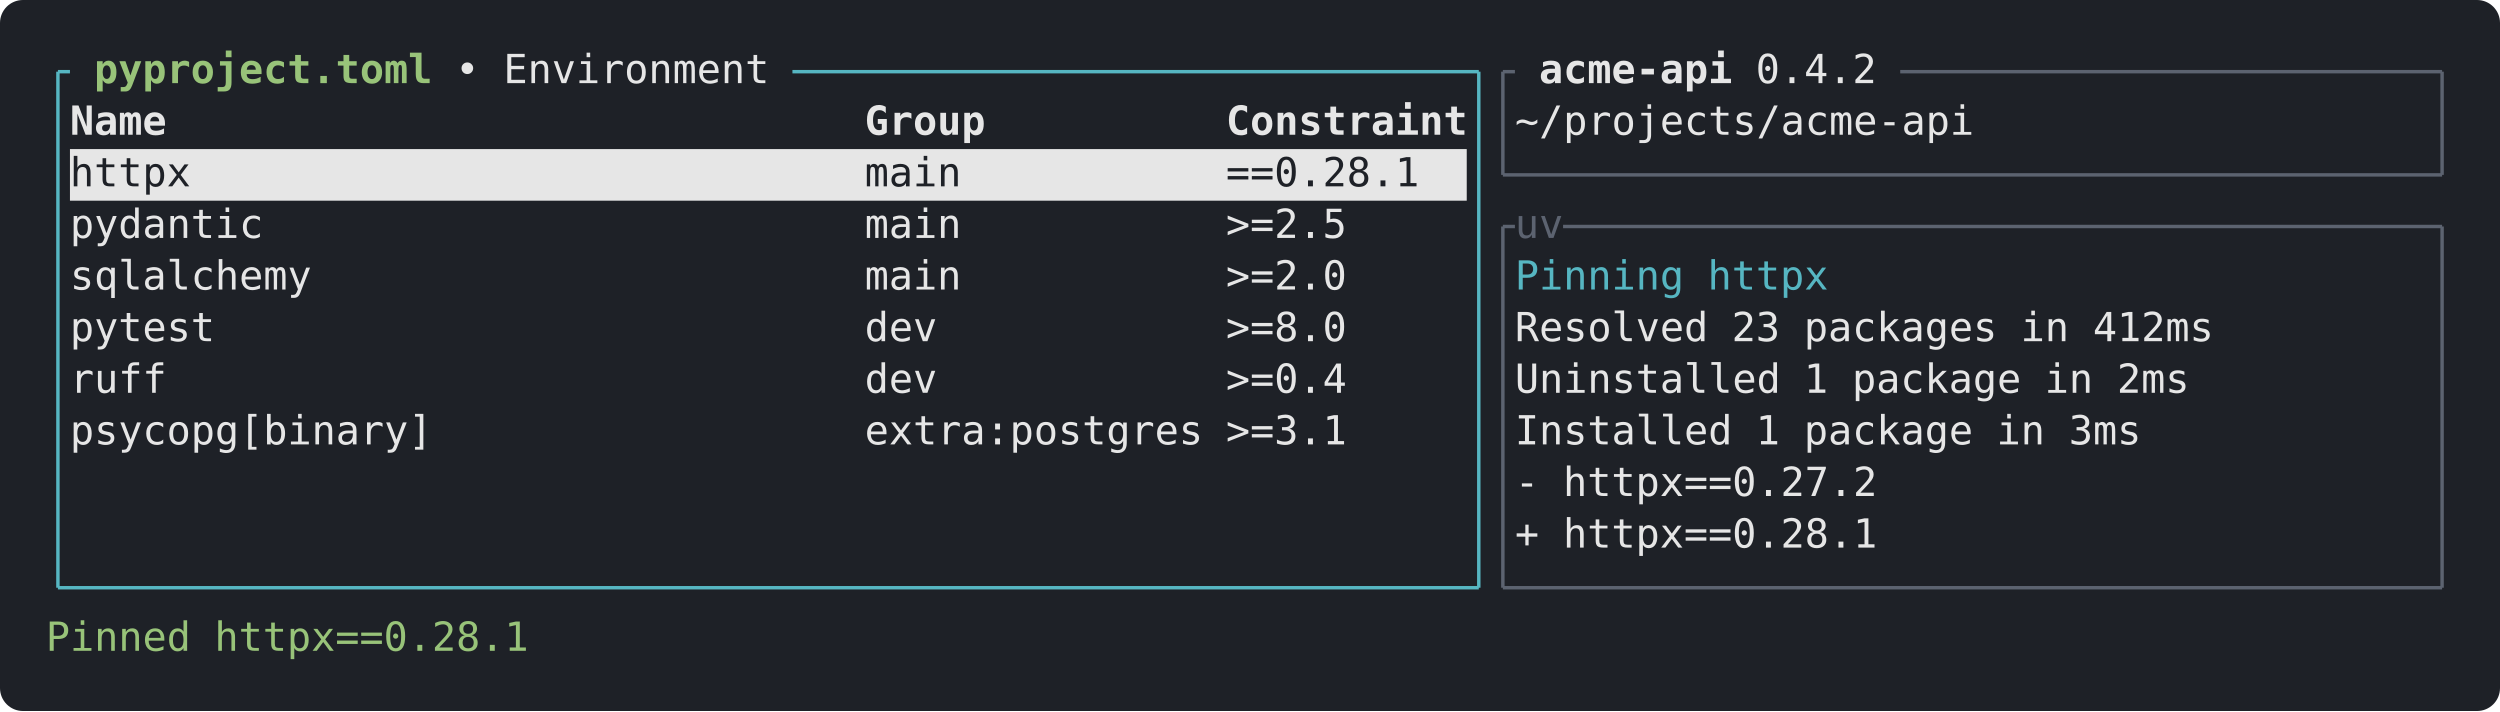
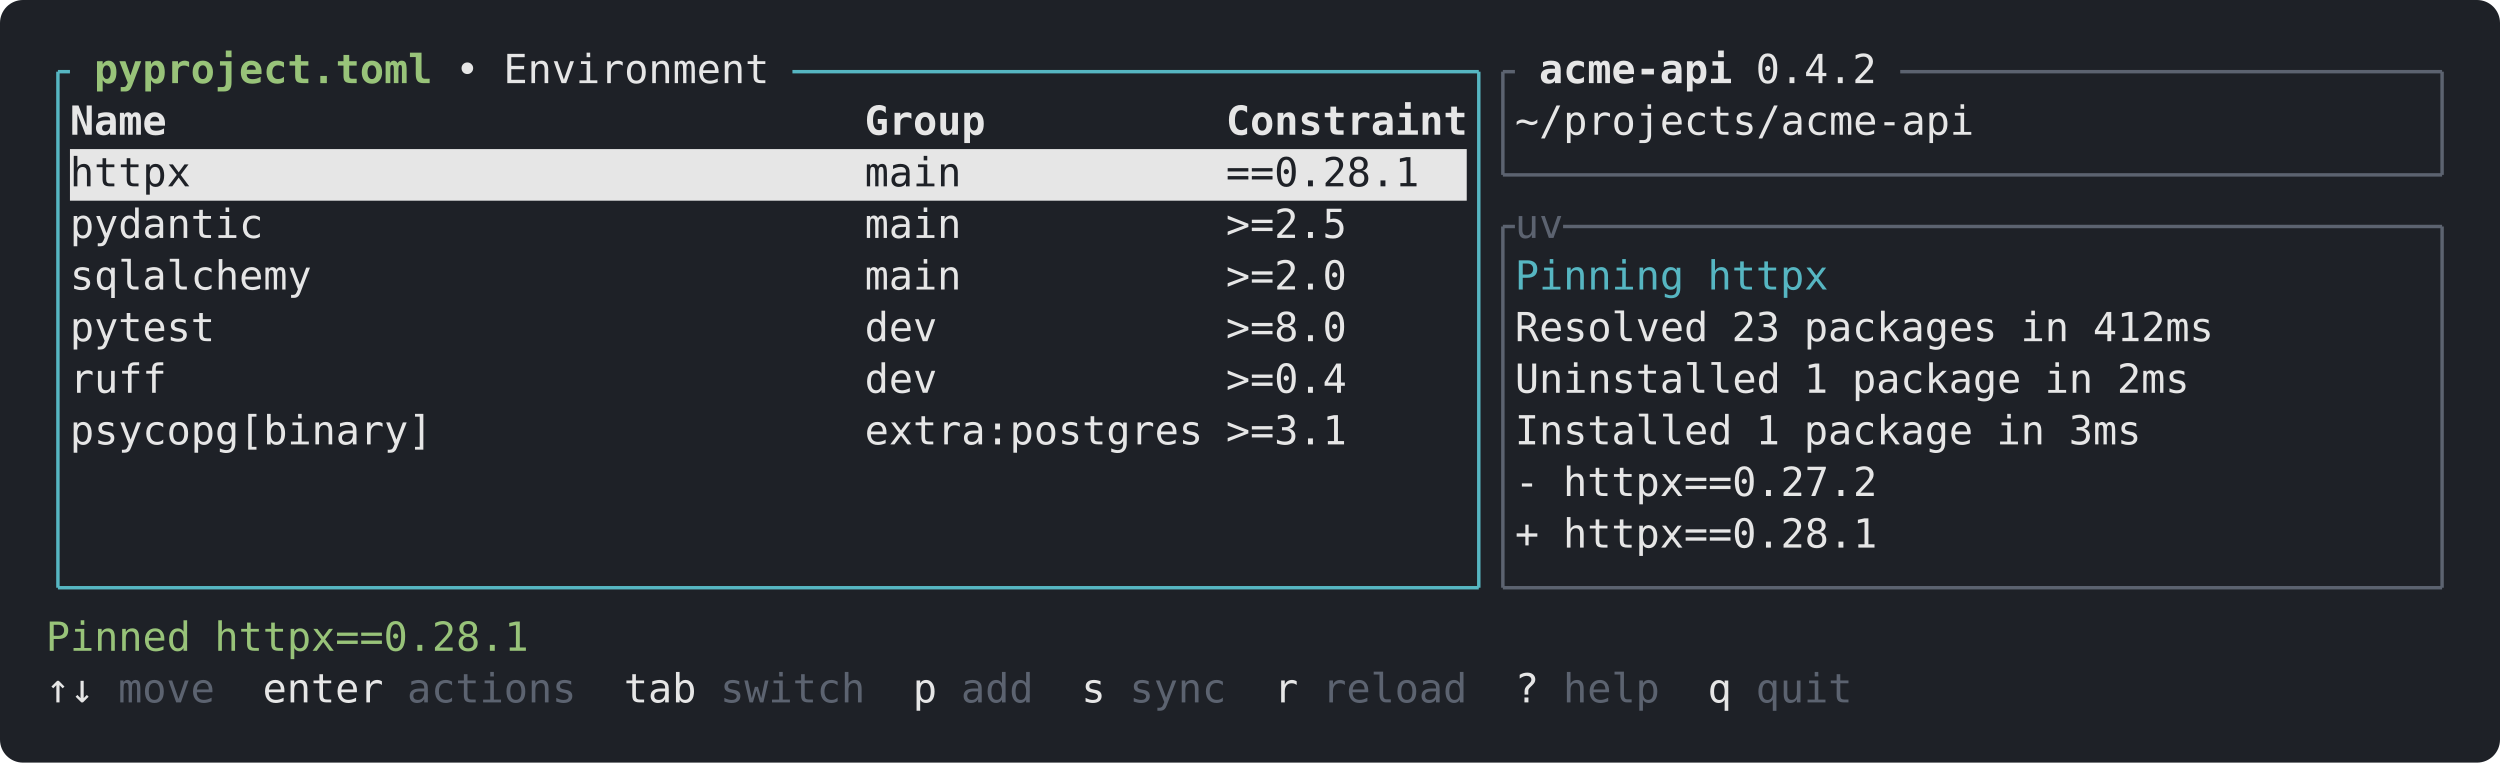
- <svg xmlns="http://www.w3.org/2000/svg" width="872" height="248" viewBox="0 0 872 248" role="img" aria-labelledby="t">
-   <rect width="872" height="248" rx="8" fill="#1e2127" />
+ <svg xmlns="http://www.w3.org/2000/svg" width="872" height="266" viewBox="0 0 872 266" role="img" aria-labelledby="t">
+   <rect width="872" height="266" rx="8" fill="#1e2127" />
  <g transform="translate(16 16)" font-family="ui-monospace, SFMono-Regular, Menlo, Consolas, 'DejaVu Sans Mono', monospace" font-size="14">
    <text x="16.8" y="13" fill="#98c379" font-weight="700" textLength="117.6" lengthAdjust="spacingAndGlyphs">pyproject.toml</text>
    <text x="142.8" y="13" fill="#e6e6e6" textLength="8.4" lengthAdjust="spacingAndGlyphs">•</text>
    <text x="159.6" y="13" fill="#e6e6e6" textLength="92.4" lengthAdjust="spacingAndGlyphs">Environment</text>
    <text x="520.8" y="13" fill="#e6e6e6" font-weight="700" textLength="67.2" lengthAdjust="spacingAndGlyphs">acme-api</text>
    <text x="596.4" y="13" fill="#e6e6e6" textLength="42" lengthAdjust="spacingAndGlyphs">0.4.2</text>
    <text x="8.4" y="31" fill="#e6e6e6" font-weight="700" textLength="33.6" lengthAdjust="spacingAndGlyphs">Name</text>
    <text x="285.6" y="31" fill="#e6e6e6" font-weight="700" textLength="42" lengthAdjust="spacingAndGlyphs">Group</text>
    <text x="411.6" y="31" fill="#e6e6e6" font-weight="700" textLength="84" lengthAdjust="spacingAndGlyphs">Constraint</text>
    <text x="512.4" y="31" fill="#e6e6e6" textLength="159.6" lengthAdjust="spacingAndGlyphs">~/projects/acme-api</text>
    <rect x="8.4" y="36" width="487.2" height="18" fill="#e6e6e6" />
    <text x="8.4" y="49" fill="#1e2127" textLength="42" lengthAdjust="spacingAndGlyphs">httpx</text>
    <text x="285.6" y="49" fill="#1e2127" textLength="33.6" lengthAdjust="spacingAndGlyphs">main</text>
    <text x="411.6" y="49" fill="#1e2127" textLength="67.2" lengthAdjust="spacingAndGlyphs">==0.28.1</text>
    <text x="8.4" y="67" fill="#e6e6e6" textLength="67.2" lengthAdjust="spacingAndGlyphs">pydantic</text>
    <text x="285.6" y="67" fill="#e6e6e6" textLength="33.6" lengthAdjust="spacingAndGlyphs">main</text>
    <text x="411.6" y="67" fill="#e6e6e6" textLength="42" lengthAdjust="spacingAndGlyphs">&gt;=2.5</text>
    <text x="512.4" y="67" fill="#5c6370" textLength="16.8" lengthAdjust="spacingAndGlyphs">uv</text>
    <text x="8.4" y="85" fill="#e6e6e6" textLength="84" lengthAdjust="spacingAndGlyphs">sqlalchemy</text>
    <text x="285.6" y="85" fill="#e6e6e6" textLength="33.6" lengthAdjust="spacingAndGlyphs">main</text>
    <text x="411.6" y="85" fill="#e6e6e6" textLength="42" lengthAdjust="spacingAndGlyphs">&gt;=2.0</text>
    <text x="512.4" y="85" fill="#56b6c2" textLength="58.8" lengthAdjust="spacingAndGlyphs">Pinning</text>
    <text x="579.6" y="85" fill="#56b6c2" textLength="42" lengthAdjust="spacingAndGlyphs">httpx</text>
    <text x="8.4" y="103" fill="#e6e6e6" textLength="50.4" lengthAdjust="spacingAndGlyphs">pytest</text>
    <text x="285.6" y="103" fill="#e6e6e6" textLength="25.2" lengthAdjust="spacingAndGlyphs">dev</text>
    <text x="411.6" y="103" fill="#e6e6e6" textLength="42" lengthAdjust="spacingAndGlyphs">&gt;=8.0</text>
    <text x="512.4" y="103" fill="#e6e6e6" textLength="67.2" lengthAdjust="spacingAndGlyphs">Resolved</text>
    <text x="588" y="103" fill="#e6e6e6" textLength="16.8" lengthAdjust="spacingAndGlyphs">23</text>
    <text x="613.2" y="103" fill="#e6e6e6" textLength="67.2" lengthAdjust="spacingAndGlyphs">packages</text>
    <text x="688.8" y="103" fill="#e6e6e6" textLength="16.8" lengthAdjust="spacingAndGlyphs">in</text>
    <text x="714" y="103" fill="#e6e6e6" textLength="42" lengthAdjust="spacingAndGlyphs">412ms</text>
    <text x="8.4" y="121" fill="#e6e6e6" textLength="33.6" lengthAdjust="spacingAndGlyphs">ruff</text>
    <text x="285.6" y="121" fill="#e6e6e6" textLength="25.2" lengthAdjust="spacingAndGlyphs">dev</text>
    <text x="411.6" y="121" fill="#e6e6e6" textLength="42" lengthAdjust="spacingAndGlyphs">&gt;=0.4</text>
    <text x="512.4" y="121" fill="#e6e6e6" textLength="92.4" lengthAdjust="spacingAndGlyphs">Uninstalled</text>
    <text x="613.2" y="121" fill="#e6e6e6" textLength="8.4" lengthAdjust="spacingAndGlyphs">1</text>
    <text x="630" y="121" fill="#e6e6e6" textLength="58.8" lengthAdjust="spacingAndGlyphs">package</text>
    <text x="697.2" y="121" fill="#e6e6e6" textLength="16.8" lengthAdjust="spacingAndGlyphs">in</text>
    <text x="722.4" y="121" fill="#e6e6e6" textLength="25.2" lengthAdjust="spacingAndGlyphs">2ms</text>
    <text x="8.4" y="139" fill="#e6e6e6" textLength="126" lengthAdjust="spacingAndGlyphs">psycopg[binary]</text>
    <text x="285.6" y="139" fill="#e6e6e6" textLength="117.6" lengthAdjust="spacingAndGlyphs">extra:postgres</text>
    <text x="411.6" y="139" fill="#e6e6e6" textLength="42" lengthAdjust="spacingAndGlyphs">&gt;=3.1</text>
    <text x="512.4" y="139" fill="#e6e6e6" textLength="75.6" lengthAdjust="spacingAndGlyphs">Installed</text>
    <text x="596.4" y="139" fill="#e6e6e6" textLength="8.4" lengthAdjust="spacingAndGlyphs">1</text>
    <text x="613.2" y="139" fill="#e6e6e6" textLength="58.8" lengthAdjust="spacingAndGlyphs">package</text>
    <text x="680.4" y="139" fill="#e6e6e6" textLength="16.8" lengthAdjust="spacingAndGlyphs">in</text>
    <text x="705.6" y="139" fill="#e6e6e6" textLength="25.2" lengthAdjust="spacingAndGlyphs">3ms</text>
    <text x="512.4" y="157" fill="#e6e6e6" textLength="8.4" lengthAdjust="spacingAndGlyphs">-</text>
    <text x="529.2" y="157" fill="#e6e6e6" textLength="109.2" lengthAdjust="spacingAndGlyphs">httpx==0.27.2</text>
    <text x="512.4" y="175" fill="#e6e6e6" textLength="8.4" lengthAdjust="spacingAndGlyphs">+</text>
    <text x="529.2" y="175" fill="#e6e6e6" textLength="109.2" lengthAdjust="spacingAndGlyphs">httpx==0.28.1</text>
    <text x="0" y="211" fill="#98c379" textLength="50.4" lengthAdjust="spacingAndGlyphs">Pinned</text>
    <text x="58.8" y="211" fill="#98c379" textLength="109.2" lengthAdjust="spacingAndGlyphs">httpx==0.28.1</text>
+     <text x="0" y="229" fill="#e6e6e6" textLength="16.8" lengthAdjust="spacingAndGlyphs">↑↓</text>
+     <text x="25.2" y="229" fill="#5c6370" textLength="33.6" lengthAdjust="spacingAndGlyphs">move</text>
+     <text x="75.6" y="229" fill="#e6e6e6" textLength="42" lengthAdjust="spacingAndGlyphs">enter</text>
+     <text x="126" y="229" fill="#5c6370" textLength="58.8" lengthAdjust="spacingAndGlyphs">actions</text>
+     <text x="201.6" y="229" fill="#e6e6e6" textLength="25.2" lengthAdjust="spacingAndGlyphs">tab</text>
+     <text x="235.2" y="229" fill="#5c6370" textLength="50.4" lengthAdjust="spacingAndGlyphs">switch</text>
+     <text x="302.4" y="229" fill="#e6e6e6" textLength="8.4" lengthAdjust="spacingAndGlyphs">p</text>
+     <text x="319.2" y="229" fill="#5c6370" textLength="25.2" lengthAdjust="spacingAndGlyphs">add</text>
+     <text x="361.2" y="229" fill="#e6e6e6" textLength="8.4" lengthAdjust="spacingAndGlyphs">s</text>
+     <text x="378" y="229" fill="#5c6370" textLength="33.6" lengthAdjust="spacingAndGlyphs">sync</text>
+     <text x="428.4" y="229" fill="#e6e6e6" textLength="8.4" lengthAdjust="spacingAndGlyphs">r</text>
+     <text x="445.2" y="229" fill="#5c6370" textLength="50.4" lengthAdjust="spacingAndGlyphs">reload</text>
+     <text x="512.4" y="229" fill="#e6e6e6" textLength="8.4" lengthAdjust="spacingAndGlyphs">?</text>
+     <text x="529.2" y="229" fill="#5c6370" textLength="33.6" lengthAdjust="spacingAndGlyphs">help</text>
+     <text x="579.6" y="229" fill="#e6e6e6" textLength="8.4" lengthAdjust="spacingAndGlyphs">q</text>
+     <text x="596.4" y="229" fill="#5c6370" textLength="33.6" lengthAdjust="spacingAndGlyphs">quit</text>
    <path d="M4.2 9L8.4 9M4.2 9L4.2 18M264.6 9L260.4 9M264.6 9L268.8 9M273 9L268.8 9M273 9L277.2 9M281.4 9L277.2 9M281.4 9L285.6 9M289.8 9L285.6 9M289.8 9L294 9M298.2 9L294 9M298.2 9L302.4 9M306.6 9L302.4 9M306.6 9L310.8 9M315 9L310.8 9M315 9L319.2 9M323.4 9L319.2 9M323.4 9L327.6 9M331.8 9L327.6 9M331.8 9L336 9M340.2 9L336 9M340.2 9L344.4 9M348.6 9L344.4 9M348.6 9L352.8 9M357 9L352.8 9M357 9L361.2 9M365.4 9L361.2 9M365.4 9L369.6 9M373.8 9L369.6 9M373.8 9L378 9M382.2 9L378 9M382.2 9L386.4 9M390.6 9L386.4 9M390.6 9L394.8 9M399 9L394.8 9M399 9L403.2 9M407.4 9L403.2 9M407.4 9L411.6 9M415.8 9L411.6 9M415.8 9L420 9M424.2 9L420 9M424.2 9L428.4 9M432.6 9L428.4 9M432.6 9L436.8 9M441 9L436.8 9M441 9L445.2 9M449.4 9L445.2 9M449.4 9L453.6 9M457.8 9L453.6 9M457.8 9L462 9M466.2 9L462 9M466.2 9L470.4 9M474.6 9L470.4 9M474.6 9L478.8 9M483 9L478.8 9M483 9L487.2 9M491.4 9L487.2 9M491.4 9L495.6 9M499.8 9L495.6 9M499.8 9L499.8 18M4.2 27L4.2 18M4.2 27L4.2 36M499.8 27L499.8 18M499.8 27L499.8 36M4.2 45L4.2 36M4.2 45L4.2 54M499.8 45L499.8 36M499.8 45L499.8 54M4.2 63L4.2 54M4.2 63L4.2 72M499.8 63L499.8 54M499.8 63L499.8 72M4.2 81L4.2 72M4.2 81L4.2 90M499.8 81L499.8 72M499.8 81L499.8 90M4.2 99L4.2 90M4.2 99L4.2 108M499.8 99L499.8 90M499.8 99L499.8 108M4.2 117L4.2 108M4.2 117L4.2 126M499.8 117L499.8 108M499.8 117L499.8 126M4.2 135L4.2 126M4.2 135L4.2 144M499.8 135L499.8 126M499.8 135L499.8 144M4.2 153L4.2 144M4.2 153L4.2 162M499.8 153L499.8 144M499.8 153L499.8 162M4.2 171L4.2 162M4.2 171L4.2 180M499.8 171L499.8 162M499.8 171L499.8 180M4.2 189L8.4 189M4.2 189L4.2 180M12.6 189L8.4 189M12.6 189L16.8 189M21 189L16.8 189M21 189L25.2 189M29.4 189L25.2 189M29.4 189L33.6 189M37.8 189L33.6 189M37.8 189L42 189M46.2 189L42 189M46.2 189L50.4 189M54.6 189L50.4 189M54.6 189L58.8 189M63 189L58.8 189M63 189L67.2 189M71.4 189L67.2 189M71.4 189L75.6 189M79.8 189L75.6 189M79.8 189L84 189M88.2 189L84 189M88.2 189L92.4 189M96.6 189L92.4 189M96.6 189L100.8 189M105 189L100.8 189M105 189L109.2 189M113.4 189L109.2 189M113.4 189L117.6 189M121.8 189L117.6 189M121.8 189L126 189M130.2 189L126 189M130.2 189L134.4 189M138.6 189L134.4 189M138.6 189L142.8 189M147 189L142.8 189M147 189L151.2 189M155.4 189L151.2 189M155.4 189L159.6 189M163.8 189L159.6 189M163.8 189L168 189M172.2 189L168 189M172.2 189L176.4 189M180.6 189L176.4 189M180.6 189L184.8 189M189 189L184.8 189M189 189L193.2 189M197.4 189L193.2 189M197.4 189L201.6 189M205.8 189L201.6 189M205.8 189L210 189M214.2 189L210 189M214.2 189L218.4 189M222.6 189L218.4 189M222.6 189L226.8 189M231 189L226.8 189M231 189L235.2 189M239.4 189L235.2 189M239.4 189L243.6 189M247.8 189L243.6 189M247.8 189L252 189M256.2 189L252 189M256.2 189L260.4 189M264.6 189L260.4 189M264.6 189L268.8 189M273 189L268.8 189M273 189L277.2 189M281.4 189L277.2 189M281.4 189L285.6 189M289.8 189L285.6 189M289.8 189L294 189M298.2 189L294 189M298.2 189L302.4 189M306.6 189L302.4 189M306.6 189L310.8 189M315 189L310.8 189M315 189L319.2 189M323.4 189L319.2 189M323.4 189L327.6 189M331.8 189L327.6 189M331.8 189L336 189M340.2 189L336 189M340.2 189L344.4 189M348.6 189L344.4 189M348.6 189L352.8 189M357 189L352.8 189M357 189L361.2 189M365.4 189L361.2 189M365.4 189L369.6 189M373.8 189L369.6 189M373.8 189L378 189M382.2 189L378 189M382.2 189L386.4 189M390.6 189L386.4 189M390.6 189L394.8 189M399 189L394.8 189M399 189L403.2 189M407.4 189L403.2 189M407.4 189L411.6 189M415.8 189L411.6 189M415.8 189L420 189M424.2 189L420 189M424.2 189L428.4 189M432.6 189L428.4 189M432.6 189L436.8 189M441 189L436.8 189M441 189L445.2 189M449.4 189L445.2 189M449.4 189L453.6 189M457.8 189L453.6 189M457.8 189L462 189M466.2 189L462 189M466.2 189L470.4 189M474.6 189L470.4 189M474.6 189L478.8 189M483 189L478.8 189M483 189L487.2 189M491.4 189L487.2 189M491.4 189L495.6 189M499.8 189L495.6 189M499.8 189L499.8 180" stroke="#56b6c2" stroke-width="1.2" fill="none" />
    <path d="M508.2 9L512.4 9M508.2 9L508.2 18M651 9L646.8 9M651 9L655.2 9M659.4 9L655.2 9M659.4 9L663.6 9M667.8 9L663.6 9M667.8 9L672 9M676.2 9L672 9M676.2 9L680.4 9M684.6 9L680.4 9M684.6 9L688.8 9M693 9L688.8 9M693 9L697.2 9M701.4 9L697.2 9M701.4 9L705.6 9M709.8 9L705.6 9M709.8 9L714 9M718.2 9L714 9M718.2 9L722.4 9M726.6 9L722.4 9M726.6 9L730.8 9M735 9L730.8 9M735 9L739.2 9M743.4 9L739.2 9M743.4 9L747.6 9M751.8 9L747.6 9M751.8 9L756 9M760.2 9L756 9M760.2 9L764.4 9M768.6 9L764.4 9M768.6 9L772.8 9M777 9L772.8 9M777 9L781.2 9M785.4 9L781.2 9M785.4 9L789.6 9M793.8 9L789.6 9M793.8 9L798 9M802.2 9L798 9M802.2 9L806.4 9M810.6 9L806.4 9M810.6 9L814.8 9M819 9L814.8 9M819 9L823.2 9M827.4 9L823.2 9M827.4 9L831.6 9M835.8 9L831.6 9M835.8 9L835.8 18M508.2 27L508.2 18M508.2 27L508.2 36M835.8 27L835.8 18M835.8 27L835.8 36M508.2 45L512.4 45M508.2 45L508.2 36M516.6 45L512.4 45M516.6 45L520.8 45M525 45L520.8 45M525 45L529.2 45M533.4 45L529.2 45M533.4 45L537.6 45M541.8 45L537.6 45M541.8 45L546 45M550.2 45L546 45M550.2 45L554.4 45M558.6 45L554.4 45M558.6 45L562.8 45M567 45L562.8 45M567 45L571.2 45M575.4 45L571.2 45M575.4 45L579.6 45M583.8 45L579.6 45M583.8 45L588 45M592.2 45L588 45M592.2 45L596.4 45M600.6 45L596.4 45M600.6 45L604.8 45M609 45L604.8 45M609 45L613.2 45M617.4 45L613.2 45M617.4 45L621.6 45M625.8 45L621.6 45M625.8 45L630 45M634.2 45L630 45M634.2 45L638.4 45M642.6 45L638.4 45M642.6 45L646.8 45M651 45L646.8 45M651 45L655.2 45M659.4 45L655.2 45M659.4 45L663.6 45M667.8 45L663.6 45M667.8 45L672 45M676.2 45L672 45M676.2 45L680.4 45M684.6 45L680.4 45M684.6 45L688.8 45M693 45L688.8 45M693 45L697.2 45M701.4 45L697.2 45M701.4 45L705.6 45M709.8 45L705.6 45M709.8 45L714 45M718.2 45L714 45M718.2 45L722.4 45M726.6 45L722.4 45M726.6 45L730.8 45M735 45L730.8 45M735 45L739.2 45M743.4 45L739.2 45M743.4 45L747.6 45M751.8 45L747.6 45M751.8 45L756 45M760.2 45L756 45M760.2 45L764.4 45M768.6 45L764.4 45M768.6 45L772.8 45M777 45L772.8 45M777 45L781.2 45M785.4 45L781.2 45M785.4 45L789.6 45M793.8 45L789.6 45M793.8 45L798 45M802.2 45L798 45M802.2 45L806.4 45M810.6 45L806.4 45M810.6 45L814.8 45M819 45L814.8 45M819 45L823.2 45M827.4 45L823.2 45M827.4 45L831.6 45M835.8 45L831.6 45M835.8 45L835.8 36M508.2 63L512.4 63M508.2 63L508.2 72M533.4 63L529.2 63M533.4 63L537.6 63M541.8 63L537.6 63M541.8 63L546 63M550.2 63L546 63M550.2 63L554.4 63M558.6 63L554.4 63M558.6 63L562.8 63M567 63L562.8 63M567 63L571.2 63M575.4 63L571.2 63M575.4 63L579.6 63M583.8 63L579.6 63M583.8 63L588 63M592.2 63L588 63M592.2 63L596.4 63M600.6 63L596.4 63M600.6 63L604.8 63M609 63L604.8 63M609 63L613.2 63M617.4 63L613.2 63M617.4 63L621.6 63M625.8 63L621.6 63M625.8 63L630 63M634.2 63L630 63M634.2 63L638.4 63M642.6 63L638.4 63M642.6 63L646.8 63M651 63L646.8 63M651 63L655.2 63M659.4 63L655.2 63M659.4 63L663.6 63M667.8 63L663.6 63M667.8 63L672 63M676.2 63L672 63M676.2 63L680.4 63M684.6 63L680.4 63M684.6 63L688.8 63M693 63L688.8 63M693 63L697.2 63M701.4 63L697.2 63M701.4 63L705.6 63M709.8 63L705.6 63M709.8 63L714 63M718.2 63L714 63M718.2 63L722.4 63M726.6 63L722.4 63M726.6 63L730.8 63M735 63L730.8 63M735 63L739.2 63M743.4 63L739.2 63M743.4 63L747.6 63M751.8 63L747.6 63M751.8 63L756 63M760.2 63L756 63M760.2 63L764.4 63M768.6 63L764.4 63M768.6 63L772.8 63M777 63L772.8 63M777 63L781.2 63M785.4 63L781.2 63M785.4 63L789.6 63M793.8 63L789.6 63M793.8 63L798 63M802.2 63L798 63M802.2 63L806.4 63M810.6 63L806.4 63M810.6 63L814.8 63M819 63L814.8 63M819 63L823.2 63M827.4 63L823.2 63M827.4 63L831.6 63M835.8 63L831.6 63M835.8 63L835.8 72M508.2 81L508.2 72M508.2 81L508.2 90M835.8 81L835.8 72M835.8 81L835.8 90M508.2 99L508.2 90M508.2 99L508.2 108M835.8 99L835.8 90M835.8 99L835.8 108M508.2 117L508.2 108M508.2 117L508.2 126M835.8 117L835.8 108M835.8 117L835.8 126M508.2 135L508.2 126M508.2 135L508.2 144M835.8 135L835.8 126M835.8 135L835.8 144M508.2 153L508.2 144M508.2 153L508.2 162M835.8 153L835.8 144M835.8 153L835.8 162M508.2 171L508.2 162M508.2 171L508.2 180M835.8 171L835.8 162M835.8 171L835.8 180M508.2 189L512.4 189M508.2 189L508.2 180M516.6 189L512.4 189M516.6 189L520.8 189M525 189L520.8 189M525 189L529.2 189M533.4 189L529.2 189M533.4 189L537.6 189M541.8 189L537.6 189M541.8 189L546 189M550.2 189L546 189M550.2 189L554.4 189M558.6 189L554.4 189M558.6 189L562.8 189M567 189L562.8 189M567 189L571.2 189M575.4 189L571.2 189M575.4 189L579.6 189M583.8 189L579.6 189M583.8 189L588 189M592.2 189L588 189M592.2 189L596.4 189M600.6 189L596.4 189M600.6 189L604.8 189M609 189L604.8 189M609 189L613.2 189M617.4 189L613.2 189M617.4 189L621.6 189M625.8 189L621.6 189M625.8 189L630 189M634.2 189L630 189M634.2 189L638.4 189M642.6 189L638.4 189M642.6 189L646.8 189M651 189L646.8 189M651 189L655.2 189M659.4 189L655.2 189M659.4 189L663.6 189M667.8 189L663.6 189M667.8 189L672 189M676.2 189L672 189M676.2 189L680.4 189M684.6 189L680.4 189M684.6 189L688.8 189M693 189L688.8 189M693 189L697.2 189M701.4 189L697.2 189M701.4 189L705.6 189M709.8 189L705.6 189M709.8 189L714 189M718.2 189L714 189M718.2 189L722.4 189M726.6 189L722.4 189M726.6 189L730.8 189M735 189L730.8 189M735 189L739.2 189M743.4 189L739.2 189M743.4 189L747.6 189M751.8 189L747.6 189M751.8 189L756 189M760.2 189L756 189M760.2 189L764.4 189M768.6 189L764.4 189M768.6 189L772.8 189M777 189L772.8 189M777 189L781.2 189M785.4 189L781.2 189M785.4 189L789.6 189M793.8 189L789.6 189M793.8 189L798 189M802.2 189L798 189M802.2 189L806.4 189M810.6 189L806.4 189M810.6 189L814.8 189M819 189L814.8 189M819 189L823.2 189M827.4 189L823.2 189M827.4 189L831.6 189M835.8 189L831.6 189M835.8 189L835.8 180" stroke="#5c6370" stroke-width="1.2" fill="none" />
  </g>
</svg>
